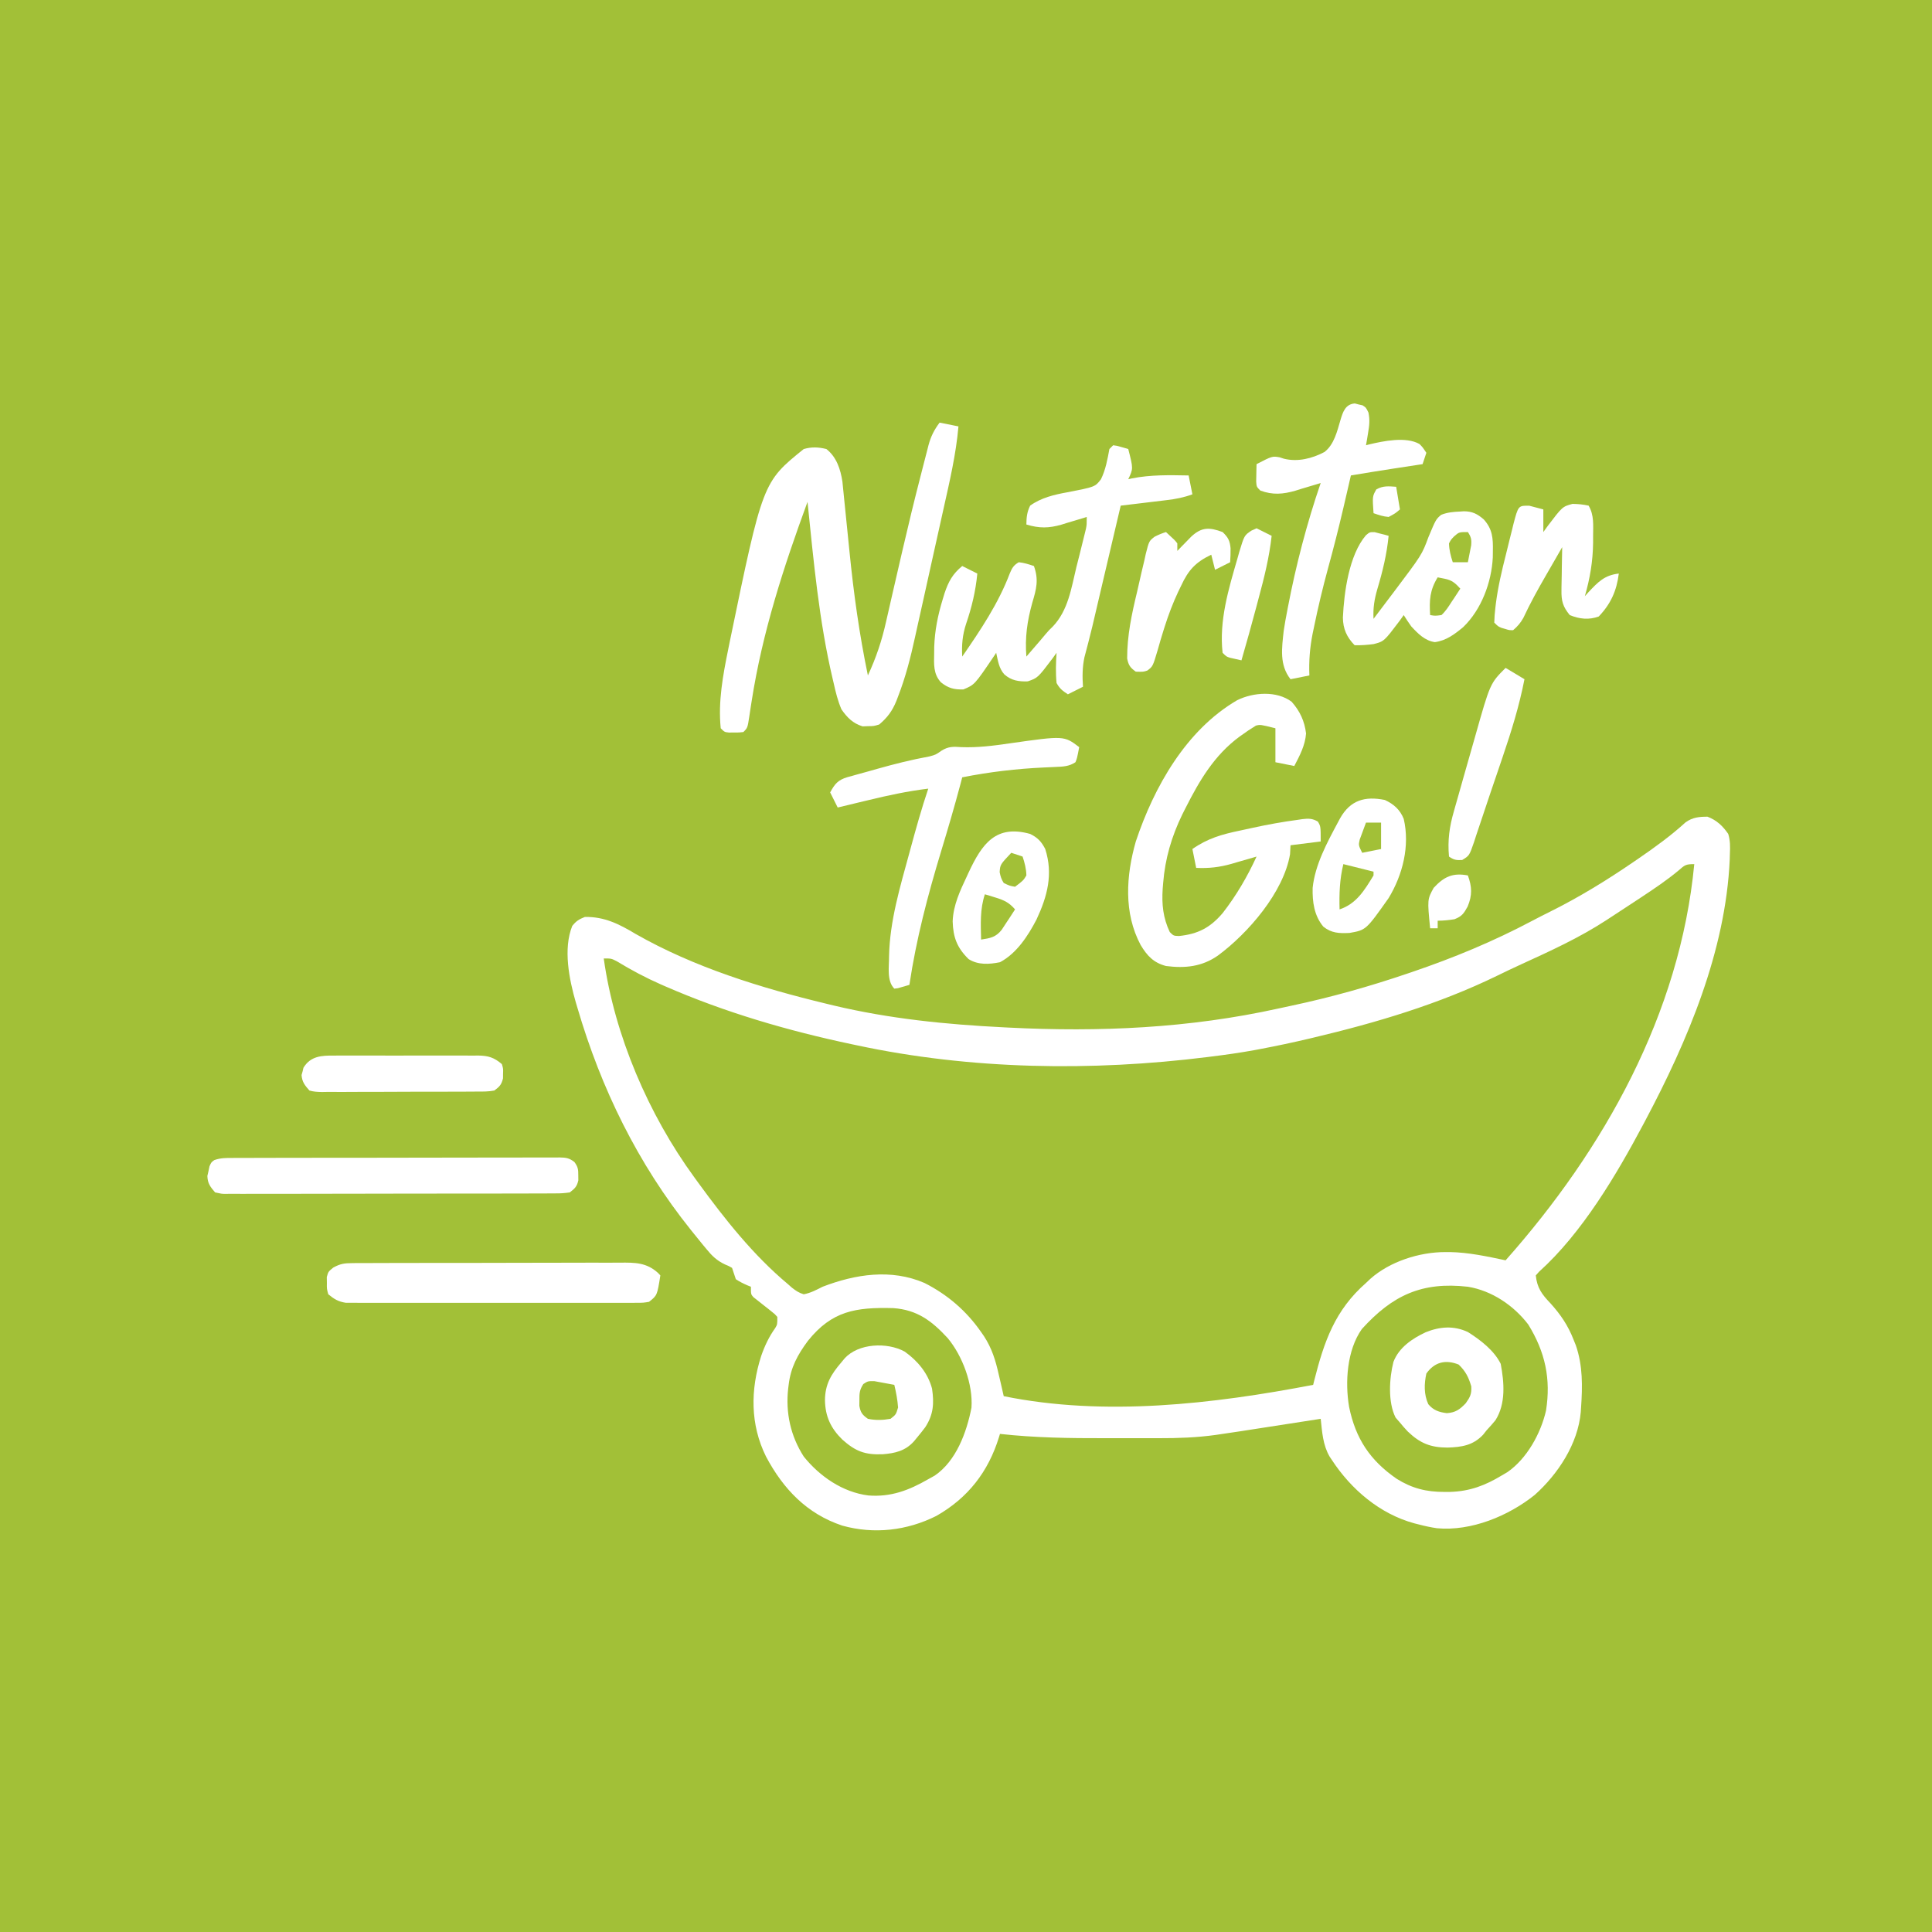
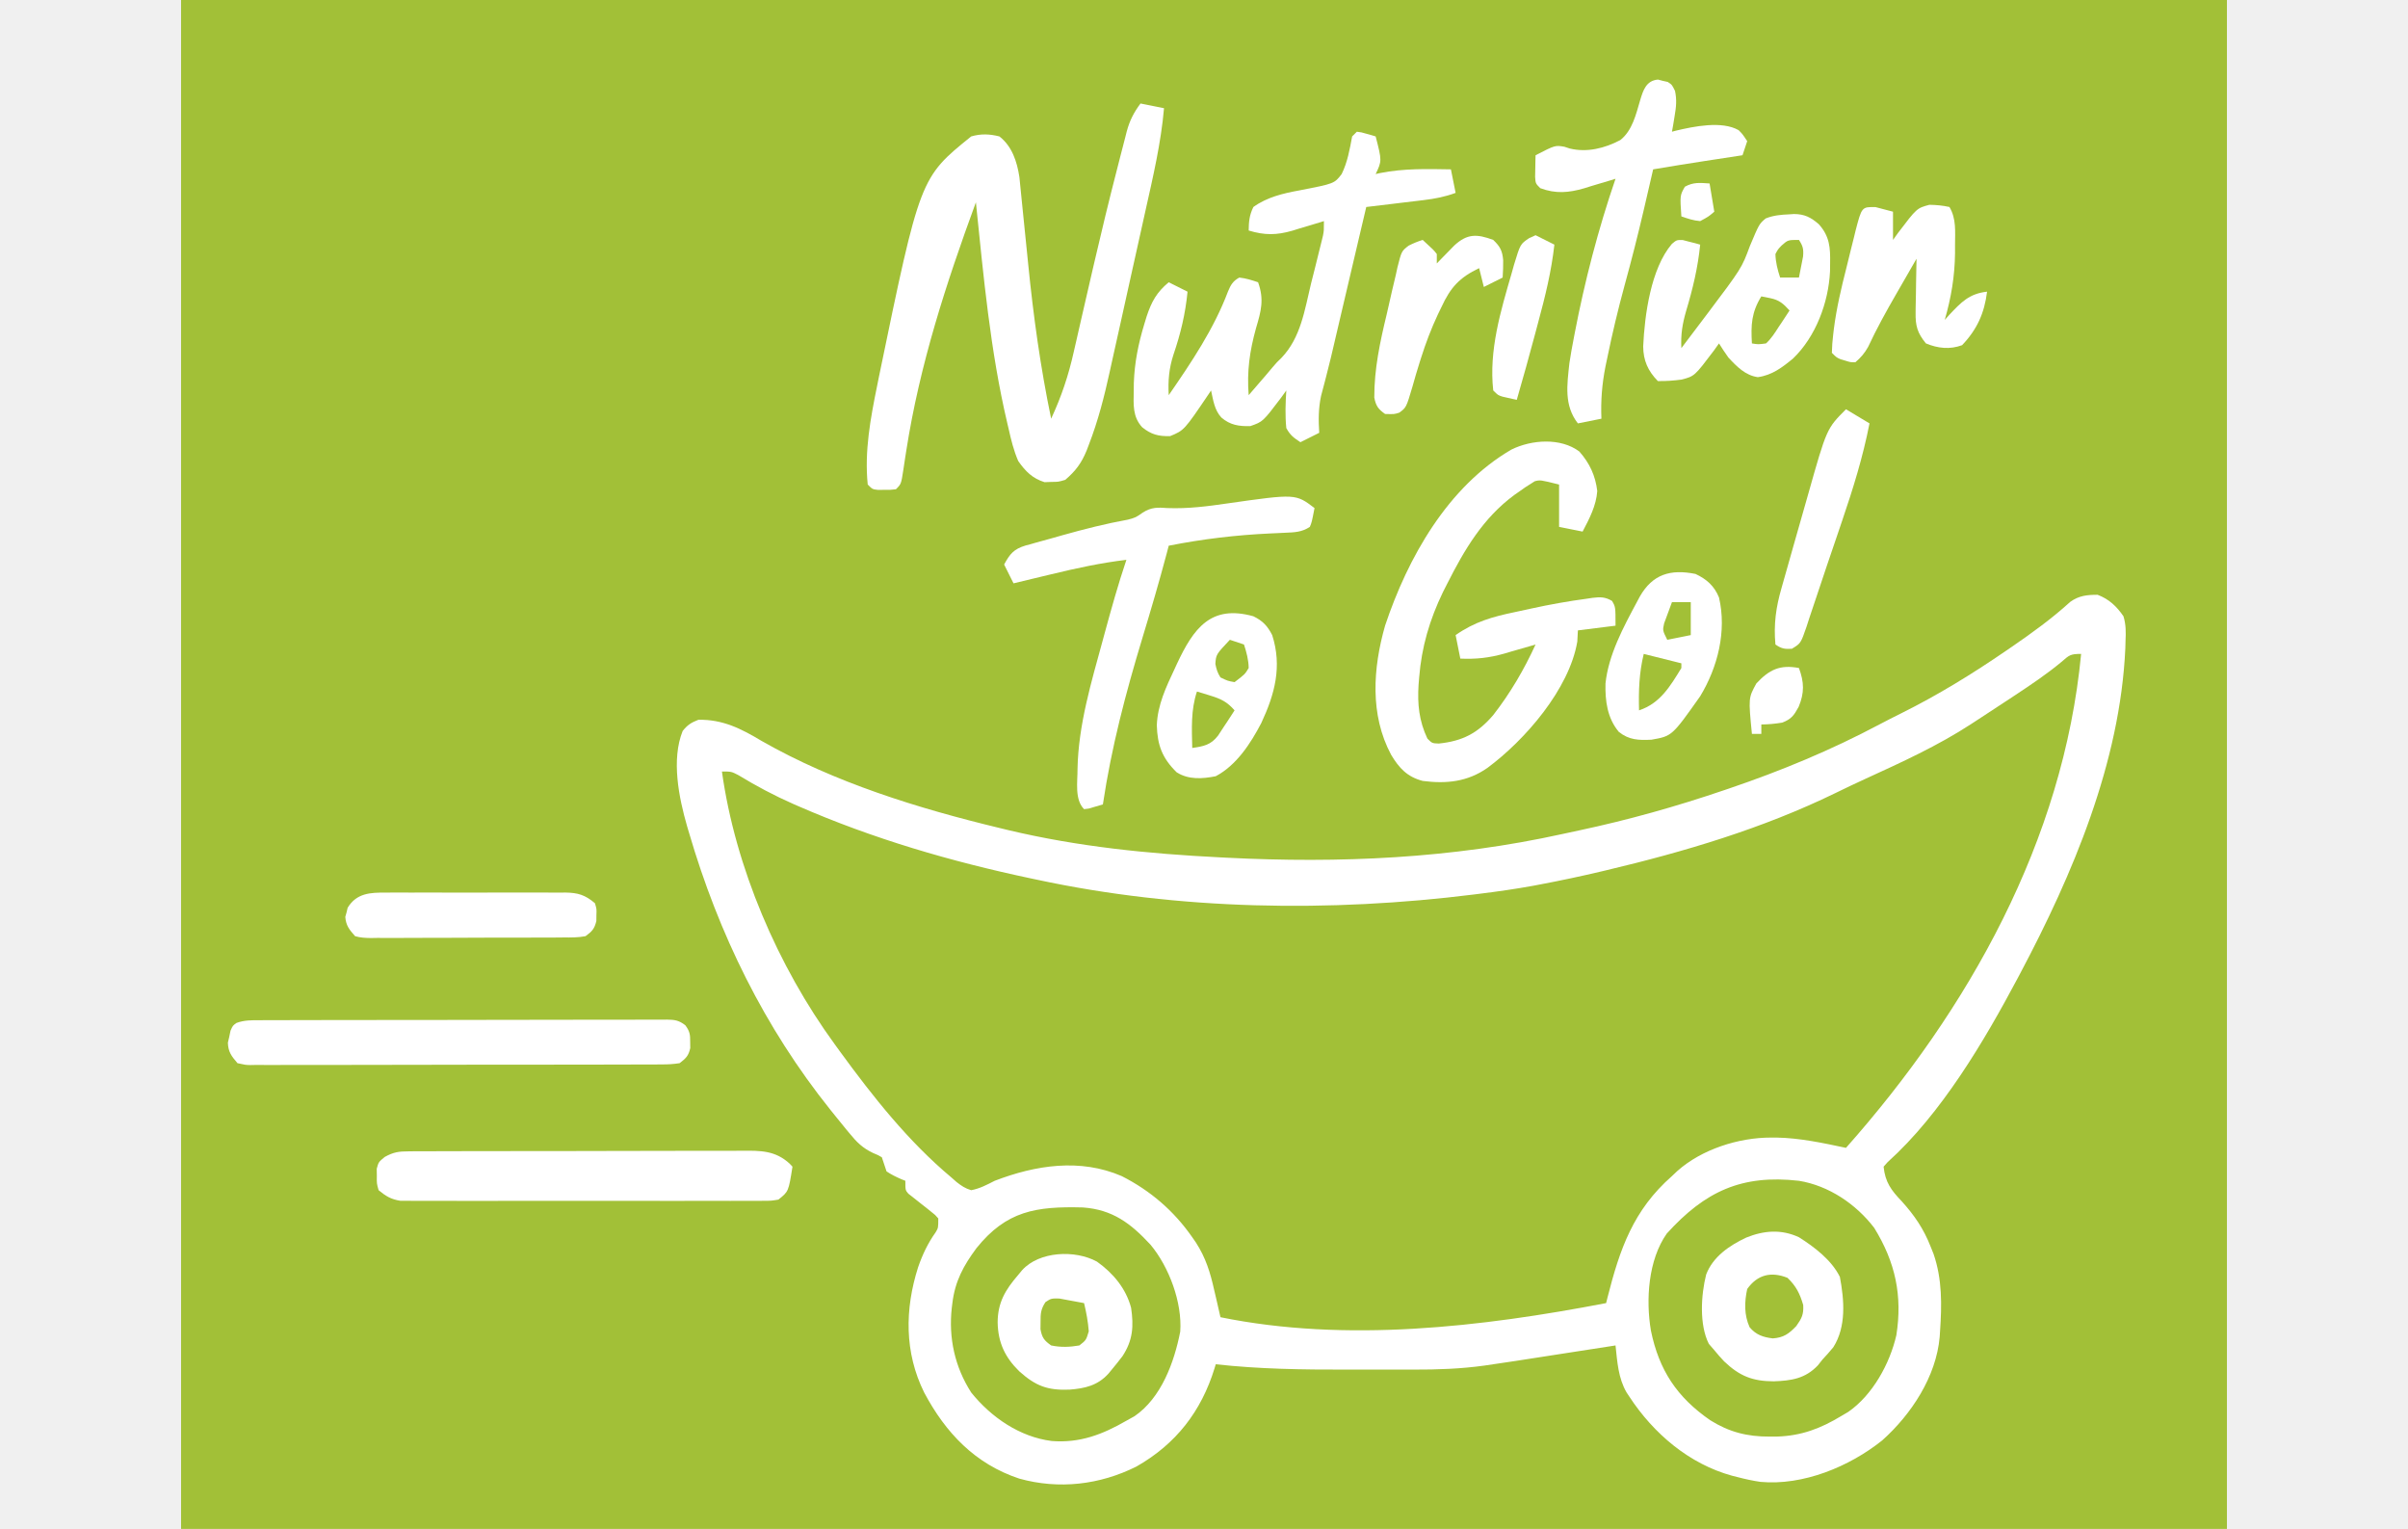
- <svg xmlns="http://www.w3.org/2000/svg" version="1.1" width="512" height="512">
-   <rect width="100%" height="100%" fill="#a2c037" />
+ <svg xmlns="http://www.w3.org/2000/svg" version="1.1" viewBox="45 90 435 325" width="512" height="325">
+   <rect x="45" y="90" width="435" height="325" fill="#a2c037" />
  <path d="M0 0 C0.339 0.089 0.678 0.178 1.027 0.27 C1.369 0.346 1.71 0.422 2.062 0.5 C2.965 1.082 2.965 1.082 3.613 2.402 C4.023 4.359 3.861 5.804 3.527 7.769 C3.425 8.392 3.324 9.015 3.219 9.656 C3.135 10.127 3.051 10.597 2.965 11.082 C3.099 11.046 3.099 11.046 3.777 10.863 C7.598 9.959 13.559 8.712 17.145 10.754 C17.965 11.582 17.965 11.582 18.965 13.082 C18.635 14.072 18.305 15.062 17.965 16.082 C17.602 16.137 17.24 16.193 16.867 16.25 C15.191 16.506 13.515 16.763 11.84 17.02 C11.27 17.107 10.7 17.194 10.113 17.283 C6.392 17.854 2.677 18.453 -1.035 19.082 C-1.135 19.518 -1.236 19.955 -1.339 20.404 C-1.818 22.485 -2.301 24.565 -2.785 26.645 C-2.874 27.028 -2.964 27.411 -3.056 27.806 C-4.301 33.138 -5.645 38.428 -7.098 43.707 C-8.492 48.824 -9.721 53.951 -10.785 59.145 C-10.849 59.448 -10.849 59.448 -11.172 60.985 C-11.912 64.729 -12.192 68.267 -12.035 72.082 C-12.86 72.247 -12.86 72.247 -17.035 73.082 C-20.019 69.257 -19.337 64.892 -18.843 60.288 C-18.579 58.499 -18.258 56.731 -17.91 54.957 C-17.849 54.633 -17.787 54.308 -17.723 53.974 C-15.605 42.918 -12.699 31.729 -9.035 21.082 C-9.189 21.13 -9.189 21.13 -9.966 21.373 C-11.381 21.809 -12.802 22.227 -14.223 22.645 C-14.705 22.796 -15.188 22.948 -15.685 23.104 C-19.012 24.064 -21.735 24.309 -25.035 23.082 C-26.035 22.082 -26.035 22.082 -26.133 20.672 C-26.121 20.127 -26.11 19.581 -26.098 19.02 C-26.089 18.472 -26.08 17.924 -26.07 17.359 C-26.059 16.938 -26.047 16.516 -26.035 16.082 C-21.87 13.938 -21.87 13.938 -19.906 14.277 C-19.536 14.399 -19.166 14.52 -18.785 14.645 C-15.12 15.552 -11.309 14.6 -8.019 12.857 C-5.446 10.829 -4.684 7.379 -3.789 4.359 C-3.154 2.242 -2.494 0.198 0 0 Z " fill="#ffffff" transform="translate(359.0352,106.918)" />
  <path d="M0 0 C0.973 0.121 0.973 0.121 2.062 0.438 C2.244 0.488 2.244 0.488 3.16 0.746 C3.437 0.83 3.715 0.914 4 1 C5.333 6.187 5.333 6.187 4 9 C4.317 8.928 4.634 8.856 4.961 8.781 C9.969 7.785 14.914 7.91 20 8 C20.165 8.825 20.165 8.825 21 13 C18.735 13.837 16.602 14.248 14.207 14.535 C13.856 14.578 13.505 14.621 13.144 14.665 C12.034 14.801 10.923 14.932 9.812 15.062 C9.055 15.154 8.298 15.246 7.541 15.338 C5.694 15.562 3.847 15.782 2 16 C1.9 16.426 1.8 16.852 1.696 17.291 C1.625 17.593 1.625 17.593 1.266 19.121 C1.188 19.452 1.11 19.784 1.029 20.125 C0.589 21.997 0.148 23.87 -0.292 25.742 C-1.136 29.326 -1.979 32.91 -2.819 36.495 C-3.17 37.992 -3.521 39.489 -3.873 40.986 C-4.038 41.691 -4.203 42.395 -4.368 43.1 C-4.601 44.099 -4.836 45.099 -5.07 46.098 C-5.22 46.736 -5.37 47.375 -5.525 48.034 C-5.853 49.41 -6.199 50.781 -6.557 52.15 C-6.649 52.506 -6.741 52.862 -6.836 53.229 C-7.093 54.216 -7.355 55.202 -7.616 56.187 C-8.171 58.808 -8.182 61.337 -8 64 C-8.66 64.33 -8.66 64.33 -12 66 C-13.483 65.011 -14.146 64.532 -15 63 C-15.271 60.31 -15.173 57.694 -15 55 C-15.364 55.505 -15.727 56.011 -16.102 56.531 C-19.975 61.641 -19.975 61.641 -22.629 62.57 C-25.04 62.655 -26.954 62.356 -28.812 60.75 C-30.288 59.14 -30.533 57.073 -31 55 C-31.181 55.273 -31.361 55.545 -31.547 55.826 C-36.717 63.468 -36.717 63.468 -39.695 64.703 C-42.154 64.777 -43.73 64.37 -45.645 62.82 C-47.695 60.598 -47.49 58.005 -47.438 55.125 C-47.432 54.559 -47.427 53.993 -47.421 53.411 C-47.269 49.048 -46.456 45.044 -45.188 40.875 C-45.022 40.331 -44.857 39.787 -44.687 39.227 C-43.633 36.087 -42.556 34.124 -40 32 C-38.68 32.66 -37.36 33.32 -36 34 C-36.45 38.681 -37.468 42.919 -38.984 47.359 C-39.945 50.305 -40.169 52.908 -40 56 C-35.176 49.008 -30.399 41.919 -27.387 33.934 C-26.804 32.528 -26.344 31.747 -25 31 C-23.561 31.155 -22.39 31.537 -21 32 C-19.684 35.66 -20.347 38.094 -21.438 41.75 C-22.795 46.651 -23.403 50.923 -23 56 C-22.082 54.938 -21.166 53.876 -20.25 52.812 C-19.997 52.52 -19.745 52.229 -19.484 51.928 C-18.943 51.298 -18.409 50.663 -17.88 50.023 C-17 49 -17 49 -16.019 48.057 C-11.916 43.769 -11.099 37.899 -9.75 32.312 C-9.48 31.244 -9.21 30.175 -8.938 29.107 C-8.448 27.16 -7.959 25.212 -7.487 23.259 C-7.393 22.87 -7.298 22.481 -7.201 22.08 C-7 21 -7 21 -7 19 C-7.307 19.096 -7.614 19.192 -7.93 19.291 C-9.346 19.727 -10.766 20.145 -12.188 20.562 C-12.67 20.714 -13.153 20.865 -13.65 21.021 C-17.072 22.009 -19.585 22.034 -23 21 C-22.977 19.119 -22.848 17.711 -22 16 C-19.108 13.911 -15.655 13.095 -12.195 12.469 C-4.797 11.033 -4.797 11.033 -3.231 9.004 C-1.982 6.448 -1.52 3.777 -1 1 C-0.67 0.67 -0.34 0.34 0 0 Z " fill="#ffffff" transform="translate(295,118)" />
  <path d="M0 0 C0.825 0.165 0.825 0.165 5 1 C4.357 8.4 2.659 15.594 1.045 22.83 C0.81 23.884 0.577 24.939 0.343 25.994 C-0.455 29.597 -1.256 33.199 -2.062 36.801 C-2.802 40.107 -3.532 43.415 -4.258 46.724 C-4.773 49.062 -5.296 51.398 -5.821 53.733 C-6.061 54.809 -6.298 55.884 -6.533 56.96 C-7.697 62.283 -9.015 67.452 -10.988 72.539 C-11.143 72.946 -11.298 73.353 -11.457 73.773 C-12.55 76.438 -13.8 78.127 -16 80 C-17.465 80.434 -17.465 80.434 -18.938 80.438 C-19.421 80.457 -19.904 80.476 -20.402 80.496 C-22.978 79.696 -24.465 78.189 -26 76 C-26.972 73.754 -27.532 71.444 -28.062 69.062 C-28.143 68.722 -28.224 68.38 -28.307 68.029 C-31.942 52.639 -33.381 36.704 -35 21 C-41.357 38.346 -46.932 55.452 -49.795 73.751 C-49.871 74.228 -49.946 74.705 -50.023 75.196 C-50.163 76.094 -50.299 76.992 -50.43 77.891 C-50.891 80.891 -50.891 80.891 -52 82 C-53.156 82.133 -53.156 82.133 -54.5 82.125 C-54.722 82.126 -54.722 82.126 -55.844 82.133 C-57 82 -57 82 -58 81 C-58.723 73.918 -57.406 66.915 -56 60 C-55.876 59.387 -55.753 58.773 -55.626 58.141 C-46.871 15.77 -46.871 15.77 -36 7 C-33.925 6.4 -32.092 6.473 -30 7 C-27.302 9.109 -26.248 12.367 -25.748 15.658 C-25.718 15.959 -25.718 15.959 -25.567 17.483 C-25.533 17.819 -25.498 18.154 -25.463 18.5 C-25.389 19.227 -25.316 19.953 -25.245 20.68 C-25.13 21.849 -25.011 23.017 -24.89 24.185 C-24.546 27.506 -24.21 30.827 -23.88 34.15 C-22.777 45.23 -21.268 56.094 -19 67 C-16.814 62.294 -15.292 57.768 -14.168 52.688 C-14.01 51.997 -13.851 51.307 -13.692 50.617 C-13.357 49.162 -13.025 47.707 -12.697 46.251 C-11.924 42.826 -11.128 39.406 -10.333 35.986 C-10.155 35.222 -9.978 34.458 -9.801 33.693 C-8.276 27.12 -6.694 20.564 -5.004 14.031 C-4.753 13.06 -4.505 12.088 -4.258 11.115 C-3.92 9.785 -3.575 8.457 -3.227 7.129 C-3.179 6.939 -3.179 6.939 -2.937 5.978 C-2.309 3.64 -1.447 1.946 0 0 Z " fill="#ffffff" transform="translate(249,112)" />
  <path d="M0 0 C0.33 1.98 0.66 3.96 1 6 C-0.25 7.062 -0.25 7.062 -2 8 C-3.465 7.879 -4.593 7.485 -6 7 C-6.307 2.537 -6.307 2.537 -5.25 0.688 C-3.427 -0.315 -2.064 -0.138 0 0 Z " fill="#ffffff" transform="translate(370,129)" />
  <path d="M0 0 C1.237 0.326 2.474 0.651 3.711 0.977 C3.711 2.957 3.711 4.937 3.711 6.977 C4.074 6.471 4.438 5.966 4.812 5.445 C8.775 0.228 8.775 0.228 11.445 -0.488 C12.925 -0.464 14.268 -0.346 15.711 -0.023 C17.204 2.508 16.902 5.177 16.898 8.039 C16.899 8.328 16.899 8.328 16.9 9.792 C16.84 14.729 16.08 19.247 14.711 23.977 C15.025 23.627 15.34 23.278 15.664 22.918 C18.229 20.191 19.928 18.397 23.711 17.977 C23.149 22.532 21.581 26.017 18.398 29.352 C15.807 30.311 13.257 30.033 10.711 28.977 C8.889 26.752 8.467 25.252 8.516 22.402 C8.518 22.074 8.521 21.745 8.524 21.406 C8.535 20.367 8.56 19.328 8.586 18.289 C8.596 17.58 8.605 16.871 8.613 16.162 C8.635 14.433 8.67 12.705 8.711 10.977 C7.624 12.859 6.54 14.743 5.458 16.628 C5.091 17.267 4.723 17.905 4.355 18.543 C2.236 22.214 0.206 25.88 -1.585 29.728 C-2.339 31.066 -3.122 31.982 -4.289 32.977 C-5.324 32.988 -5.324 32.988 -6.352 32.664 C-6.693 32.565 -7.035 32.465 -7.387 32.363 C-8.289 31.977 -8.289 31.977 -9.289 30.977 C-9.261 29.639 -9.167 28.39 -9.004 27.066 C-8.957 26.668 -8.91 26.27 -8.861 25.86 C-8.292 21.453 -7.284 17.164 -6.187 12.863 C-5.846 11.518 -5.519 10.171 -5.193 8.822 C-4.977 7.958 -4.761 7.094 -4.543 6.231 C-4.447 5.832 -4.351 5.433 -4.252 5.022 C-2.93 -0.053 -2.93 -0.053 0 0 Z M1.711 7.977 C2.711 9.977 2.711 9.977 2.711 9.977 Z " fill="#ffffff" transform="translate(405.2891,134.0234)" />
  <path d="M0 0 C0.336 -0.022 0.672 -0.045 1.018 -0.068 C3.265 -0.047 4.578 0.624 6.277 2.09 C8.595 4.659 8.754 7.078 8.688 10.438 C8.684 10.72 8.684 10.72 8.669 12.148 C8.343 18.746 5.661 25.967 0.828 30.628 C-1.49 32.541 -3.631 34.187 -6.676 34.609 C-9.324 34.249 -11.182 32.334 -12.938 30.438 C-13.648 29.459 -14.293 28.462 -14.938 27.438 C-15.289 27.931 -15.641 28.425 -16.004 28.934 C-20.136 34.404 -20.136 34.404 -22.895 35.125 C-24.597 35.347 -26.222 35.473 -27.938 35.438 C-30.037 33.291 -31.033 31.077 -31.055 28.078 C-30.747 21.382 -29.43 11.532 -24.953 6.284 C-23.938 5.438 -23.938 5.438 -22.648 5.461 C-22.428 5.519 -22.428 5.519 -21.312 5.812 C-20.866 5.923 -20.421 6.034 -19.961 6.148 C-19.623 6.244 -19.285 6.339 -18.938 6.438 C-19.42 11.312 -20.516 15.846 -21.921 20.529 C-22.719 23.271 -23.091 25.58 -22.938 28.438 C-21.727 26.84 -20.518 25.241 -19.312 23.64 C-18.705 22.836 -18.097 22.033 -17.488 21.23 C-10.111 11.435 -10.111 11.435 -8.375 6.75 C-6.401 2.054 -6.401 2.054 -5.016 0.875 C-3.376 0.209 -1.748 0.076 0 0 Z M-1.625 6.625 C-2.406 7.438 -2.406 7.438 -2.938 8.438 C-2.896 10.2 -2.485 11.768 -1.938 13.438 C-0.618 13.438 0.703 13.438 2.062 13.438 C2.258 12.481 2.444 11.522 2.625 10.562 C2.729 10.029 2.834 9.495 2.941 8.945 C3.068 7.369 2.915 6.738 2.062 5.438 C-0.28 5.438 -0.28 5.438 -1.625 6.625 Z M-5.938 17.438 C-8.027 20.834 -8.174 23.494 -7.938 27.438 C-6.606 27.656 -6.606 27.656 -4.938 27.438 C-3.824 26.418 -3.059 25.204 -2.25 23.938 C-2.025 23.604 -1.8 23.27 -1.568 22.926 C-1.016 22.102 -0.475 21.271 0.062 20.438 C-1.245 18.989 -2.138 18.197 -4.062 17.812 C-4.681 17.689 -5.3 17.565 -5.938 17.438 Z " fill="#ffffff" transform="translate(386.9375,135.5625)" />
  <path d="M0 0 C1.458 1.389 1.94 2.303 2.113 4.309 C2.124 5.547 2.088 6.765 2 8 C1.34 8.33 1.34 8.33 -2 10 C-2.33 8.68 -2.66 7.36 -3 6 C-7.167 7.989 -9.085 10.091 -11 14.25 C-11.249 14.762 -11.498 15.274 -11.755 15.802 C-13.177 18.836 -14.344 21.9 -15.352 25.09 C-15.46 25.431 -15.569 25.773 -15.68 26.124 C-16.209 27.805 -16.71 29.488 -17.176 31.186 C-18.493 35.626 -18.493 35.626 -19.968 36.713 C-21.023 37.051 -21.023 37.051 -23 37 C-24.477 35.937 -24.941 35.304 -25.292 33.507 C-25.308 27.427 -24.079 21.72 -22.656 15.825 C-22.247 14.111 -21.865 12.392 -21.484 10.672 C-21.226 9.575 -20.965 8.479 -20.703 7.383 C-20.593 6.871 -20.482 6.36 -20.368 5.833 C-19.498 2.388 -19.498 2.388 -18.002 1.224 C-17.012 0.723 -16.061 0.323 -15 0 C-12.656 2.148 -12.656 2.148 -12 3 C-12 3.66 -12 4.32 -12 5 C-11.662 4.651 -11.325 4.301 -10.977 3.941 C-10.53 3.486 -10.085 3.031 -9.625 2.562 C-9.184 2.11 -8.743 1.658 -8.289 1.191 C-5.53 -1.359 -3.471 -1.291 0 0 Z " fill="#ffffff" transform="translate(324,141)" />
  <path d="M0 0 C1.32 0.66 2.64 1.32 4 2 C3.371 7.663 2.049 13.013 0.562 18.5 C0.343 19.324 0.123 20.148 -0.096 20.973 C-1.347 25.663 -2.647 30.338 -4 35 C-4.639 34.856 -5.279 34.711 -5.938 34.562 C-6.297 34.481 -6.657 34.4 -7.027 34.316 C-8 34 -8 34 -9 33 C-9.955 24.491 -7.413 16.079 -5.062 8 C-4.905 7.436 -4.747 6.872 -4.585 6.29 C-3.245 1.884 -3.245 1.884 -1.371 0.625 C-0.919 0.419 -0.466 0.212 0 0 Z " fill="#ffffff" transform="translate(333,140)" />
  <path d="M0 0 C0.825 0.495 0.825 0.495 5 3 C3.617 10.098 1.52 16.849 -0.812 23.688 C-1.172 24.749 -1.532 25.811 -1.891 26.873 C-2.599 28.96 -3.31 31.046 -4.023 33.131 C-4.756 35.275 -5.474 37.424 -6.181 39.577 C-6.716 41.2 -7.265 42.819 -7.812 44.438 C-7.904 44.721 -7.904 44.721 -8.364 46.153 C-9.617 49.769 -9.617 49.769 -11.512 50.91 C-13.064 51.004 -13.736 50.875 -15 50 C-15.395 45.712 -14.894 42.105 -13.707 38.008 C-13.573 37.533 -13.44 37.059 -13.302 36.57 C-13.018 35.561 -12.731 34.552 -12.442 33.544 C-12.005 32.016 -11.574 30.486 -11.145 28.955 C-10.423 26.383 -9.688 23.814 -8.948 21.246 C-8.647 20.199 -8.348 19.151 -8.052 18.102 C-4.093 4.093 -4.093 4.093 0 0 Z " fill="#ffffff" transform="translate(399,177)" />
  <path d="M0 0 C2.192 2.479 3.423 5.116 3.816 8.402 C3.589 11.551 2.146 14.265 0.699 17.027 C-0.951 16.697 -2.601 16.367 -4.301 16.027 C-4.301 13.057 -4.301 10.087 -4.301 7.027 C-8.301 6.027 -8.301 6.027 -9.47 6.322 C-9.781 6.521 -10.093 6.72 -10.414 6.926 C-10.593 7.039 -10.593 7.039 -11.497 7.613 C-11.865 7.874 -12.234 8.134 -12.613 8.402 C-13.005 8.676 -13.397 8.949 -13.8 9.23 C-20.482 14.147 -24.43 20.869 -28.113 28.152 C-28.258 28.439 -28.258 28.439 -28.993 29.891 C-31.817 35.715 -33.539 41.57 -34.051 48.027 C-34.072 48.285 -34.072 48.285 -34.179 49.587 C-34.439 53.703 -34.09 57.24 -32.301 61.027 C-31.301 62.027 -31.301 62.027 -29.883 62.082 C-24.836 61.569 -21.598 59.887 -18.301 56.027 C-14.691 51.395 -11.741 46.361 -9.301 41.027 C-9.608 41.118 -9.915 41.209 -10.231 41.303 C-11.648 41.718 -13.068 42.123 -14.488 42.527 C-14.971 42.67 -15.454 42.813 -15.951 42.961 C-19.176 43.87 -21.951 44.174 -25.301 44.027 C-25.466 43.202 -25.466 43.202 -26.301 39.027 C-22.265 36.202 -18.469 35.13 -13.727 34.147 C-12.565 33.905 -11.405 33.649 -10.246 33.391 C-6.306 32.53 -2.346 31.817 1.652 31.285 C2.029 31.228 2.406 31.171 2.794 31.111 C4.473 30.912 5.476 30.896 6.952 31.761 C7.699 33.027 7.699 33.027 7.699 37.027 C5.059 37.357 2.419 37.687 -0.301 38.027 C-0.342 38.811 -0.383 39.595 -0.426 40.402 C-2.138 50.511 -11.544 61.349 -19.548 67.265 C-23.778 70.226 -28.267 70.675 -33.301 70.027 C-36.569 69.172 -38.301 67.331 -40.016 64.464 C-44.566 55.963 -43.878 46.053 -41.301 37.027 C-36.468 22.566 -27.992 7.501 -14.455 -0.401 C-10.158 -2.528 -3.972 -2.97 0 0 Z " fill="#ffffff" transform="translate(342.3008,185.9727)" />
  <path d="M0 0 C-0.586 3.027 -0.586 3.027 -1 4 C-2.699 5.128 -4.269 5.164 -6.273 5.246 C-6.601 5.262 -6.601 5.262 -8.258 5.342 C-8.604 5.357 -8.949 5.373 -9.306 5.389 C-16.649 5.724 -23.781 6.572 -31 8 C-31.147 8.562 -31.294 9.124 -31.445 9.703 C-33.042 15.716 -34.794 21.671 -36.601 27.623 C-40.152 39.331 -43.191 50.88 -45 63 C-45.644 63.195 -46.29 63.38 -46.938 63.562 C-47.117 63.615 -47.117 63.615 -48.027 63.879 C-48.188 63.899 -48.188 63.899 -49 64 C-51.053 61.947 -50.367 58.155 -50.392 55.404 C-50.203 46.039 -47.448 36.983 -45 28 C-44.948 27.81 -44.948 27.81 -44.687 26.846 C-43.242 21.529 -41.76 16.223 -40 11 C-45.421 11.651 -50.639 12.777 -55.938 14.062 C-56.724 14.251 -57.512 14.439 -58.299 14.627 C-60.2 15.081 -62.1 15.54 -64 16 C-64.66 14.68 -65.32 13.36 -66 12 C-64.772 9.753 -63.969 8.717 -61.411 7.949 C-61.245 7.905 -61.245 7.905 -60.402 7.684 C-60.052 7.582 -59.701 7.481 -59.34 7.376 C-58.209 7.052 -57.074 6.745 -55.938 6.438 C-55.161 6.218 -54.385 5.999 -53.609 5.778 C-48.999 4.481 -44.379 3.312 -39.664 2.457 C-38 2 -38 2 -36.508 0.949 C-34.659 -0.215 -33.342 -0.148 -31.25 0 C-26.899 0.164 -22.739 -0.372 -18.438 -1 C-4.019 -3.051 -4.019 -3.051 0 0 Z " fill="#ffffff" transform="translate(286,198)" />
  <path d="M0 0 C2.382 1.117 3.999 2.55 5 5 C6.673 12.145 4.743 19.832 1 26 C-4.991 34.476 -4.991 34.476 -9.367 35.238 C-12.078 35.372 -14.143 35.311 -16.312 33.562 C-18.748 30.624 -19.223 27.005 -19.134 23.3 C-18.505 17.189 -15.302 11.276 -12.438 5.938 C-12.24 5.567 -12.043 5.198 -11.839 4.816 C-9.12 0.053 -5.308 -1.069 0 0 Z M-5 6 C-5.363 6.955 -5.715 7.914 -6.062 8.875 C-6.26 9.409 -6.457 9.942 -6.66 10.492 C-7 12 -7 12 -6 14 C-4.35 13.67 -2.7 13.34 -1 13 C-1 10.69 -1 8.38 -1 6 C-2.32 6 -3.64 6 -5 6 Z M-11 17 C-11.983 21.054 -12.108 24.837 -12 29 C-7.505 27.502 -5.379 23.89 -3 20 C-3 19.67 -3 19.34 -3 19 C-5.64 18.34 -8.28 17.68 -11 17 Z " fill="#ffffff" transform="translate(367,212)" />
  <path d="M0 0 C2.423 0.92 4.03 2.44 5.492 4.566 C6.038 6.344 6.016 7.969 5.93 9.816 C5.916 10.333 5.902 10.85 5.888 11.382 C4.789 35.656 -5.274 59.41 -16.508 80.566 C-16.67 80.873 -16.833 81.18 -17 81.495 C-24.118 94.887 -33.245 110.337 -44.633 120.579 C-44.778 120.742 -44.778 120.742 -45.508 121.566 C-45.17 124.875 -43.878 126.601 -41.633 128.941 C-38.943 131.923 -36.98 134.793 -35.508 138.566 C-35.303 139.076 -35.098 139.585 -34.887 140.109 C-33.032 145.496 -33.122 150.939 -33.508 156.566 C-33.533 156.956 -33.558 157.345 -33.584 157.747 C-34.314 166.171 -39.605 174.21 -45.801 179.746 C-52.78 185.338 -62.643 189.402 -71.695 188.566 C-73.33 188.33 -74.91 187.982 -76.508 187.566 C-76.712 187.515 -76.712 187.515 -77.745 187.254 C-86.851 184.752 -94.438 178.289 -99.57 170.441 C-99.666 170.298 -99.666 170.298 -100.152 169.569 C-101.937 166.506 -102.133 163.034 -102.508 159.566 C-102.816 159.614 -103.124 159.662 -103.441 159.712 C-106.686 160.216 -109.931 160.719 -113.177 161.22 C-114.383 161.407 -115.59 161.594 -116.796 161.782 C-118.543 162.054 -120.291 162.324 -122.039 162.594 C-122.567 162.676 -123.094 162.758 -123.637 162.843 C-125.26 163.093 -126.883 163.332 -128.508 163.566 C-129.125 163.658 -129.743 163.75 -130.379 163.845 C-135.405 164.542 -140.328 164.714 -145.398 164.699 C-146.233 164.7 -147.067 164.701 -147.901 164.702 C-149.639 164.704 -151.377 164.702 -153.115 164.697 C-155.304 164.691 -157.494 164.694 -159.683 164.7 C-169.01 164.721 -178.226 164.597 -187.508 163.566 C-187.551 163.708 -187.551 163.708 -187.769 164.427 C-190.587 173.565 -195.955 180.521 -204.371 185.305 C-212.153 189.205 -220.878 190.221 -229.305 187.867 C-238.674 184.752 -244.951 178.151 -249.508 169.566 C-253.719 161.066 -253.643 151.857 -250.793 142.932 C-249.859 140.249 -248.722 137.824 -247.059 135.504 C-246.508 134.566 -246.508 134.566 -246.508 132.566 C-247.15 131.82 -247.15 131.82 -248.039 131.129 C-248.355 130.874 -248.671 130.618 -248.996 130.356 C-249.33 130.095 -249.664 129.835 -250.008 129.566 C-250.668 129.051 -251.325 128.53 -251.977 128.004 C-252.27 127.776 -252.563 127.548 -252.865 127.312 C-253.508 126.566 -253.508 126.566 -253.508 124.566 C-253.785 124.457 -254.062 124.347 -254.348 124.234 C-255.471 123.743 -256.491 123.254 -257.508 122.566 C-257.841 121.566 -258.175 120.566 -258.508 119.566 C-259.332 119.09 -259.332 119.09 -260.361 118.664 C-262.554 117.63 -263.844 116.369 -265.356 114.504 C-265.608 114.201 -265.861 113.898 -266.122 113.586 C-266.948 112.587 -267.761 111.579 -268.57 110.566 C-268.853 110.216 -269.136 109.865 -269.427 109.503 C-283.461 91.998 -293.22 72.053 -299.508 50.566 C-299.639 50.125 -299.771 49.684 -299.906 49.229 C-301.675 43.101 -303.304 35.029 -300.856 28.945 C-299.796 27.632 -299.073 27.188 -297.508 26.566 C-292.307 26.477 -288.413 28.464 -284.07 31.066 C-268.558 39.92 -250.812 45.395 -233.508 49.566 C-232.882 49.718 -232.257 49.87 -231.612 50.026 C-216.72 53.564 -201.815 55.052 -186.57 55.816 C-186.354 55.828 -186.354 55.828 -185.26 55.883 C-161.11 57.107 -137.386 56.062 -113.695 50.828 C-112.528 50.571 -111.36 50.321 -110.191 50.074 C-99.769 47.856 -89.594 44.999 -79.508 41.566 C-79.135 41.44 -78.762 41.314 -78.378 41.184 C-67.289 37.413 -56.746 33.052 -46.399 27.561 C-44.862 26.747 -43.313 25.963 -41.757 25.19 C-33.934 21.3 -26.653 16.818 -19.445 11.879 C-19.042 11.603 -18.638 11.327 -18.222 11.042 C-13.884 8.062 -9.706 5.039 -5.811 1.493 C-3.942 0.164 -2.252 0.006 0 0 Z M-7.684 14.262 C-10.862 16.906 -14.25 19.166 -17.695 21.441 C-18.027 21.661 -18.36 21.881 -18.702 22.107 C-20.68 23.414 -22.662 24.713 -24.648 26.007 C-25.401 26.497 -26.153 26.989 -26.904 27.482 C-34.023 32.116 -41.685 35.605 -49.393 39.13 C-51.539 40.113 -53.669 41.123 -55.789 42.164 C-71.255 49.695 -87.811 54.605 -104.508 58.566 C-104.84 58.645 -105.172 58.724 -105.514 58.805 C-109.826 59.824 -114.153 60.744 -118.508 61.566 C-119.003 61.66 -119.499 61.754 -120.009 61.851 C-123.827 62.55 -127.656 63.089 -131.508 63.566 C-131.864 63.611 -132.22 63.656 -132.587 63.703 C-163.195 67.526 -195.282 67.049 -225.508 60.566 C-225.9 60.484 -226.292 60.401 -226.696 60.316 C-243.741 56.717 -260.399 51.862 -276.383 44.879 C-276.7 44.74 -277.018 44.602 -277.345 44.459 C-281.414 42.669 -285.238 40.629 -289.032 38.325 C-290.508 37.566 -290.508 37.566 -292.508 37.566 C-289.674 57.909 -280.621 78.978 -268.508 95.566 C-268.142 96.07 -267.777 96.575 -267.4 97.094 C-260.386 106.703 -252.855 116.225 -243.695 123.879 C-243.346 124.188 -242.998 124.496 -242.638 124.814 C-241.588 125.637 -240.789 126.185 -239.508 126.566 C-237.676 126.222 -236.159 125.407 -234.508 124.566 C-225.816 121.226 -216.332 119.751 -207.508 123.566 C-201.405 126.66 -196.409 130.953 -192.508 136.566 C-192.381 136.749 -192.381 136.749 -191.738 137.672 C-189.627 140.923 -188.657 144.117 -187.82 147.879 C-187.756 148.154 -187.756 148.154 -187.428 149.545 C-187.113 150.884 -186.807 152.224 -186.508 153.566 C-159.804 159.008 -131.006 155.651 -104.508 150.566 C-104.413 150.184 -104.318 149.802 -104.22 149.408 C-101.601 139.076 -98.727 130.775 -90.508 123.566 C-90.13 123.208 -89.752 122.85 -89.363 122.481 C-84.189 117.877 -76.335 115.366 -69.445 115.379 C-69.257 115.379 -69.257 115.379 -68.305 115.377 C-63.294 115.466 -58.396 116.531 -53.508 117.566 C-27.417 88.156 -7.298 52.239 -3.508 12.566 C-5.807 12.566 -6.026 12.819 -7.684 14.262 Z M-91.609 135.781 C-95.557 141.383 -96.093 149.843 -94.984 156.402 C-93.264 164.82 -89.439 170.579 -82.387 175.453 C-78.337 177.988 -74.517 178.957 -69.758 178.941 C-69.236 178.94 -68.715 178.938 -68.177 178.936 C-62.983 178.774 -58.916 177.231 -54.508 174.566 C-54.017 174.278 -53.526 173.989 -53.02 173.691 C-47.838 170.098 -44.186 163.441 -42.797 157.394 C-41.473 149.021 -42.993 141.875 -47.508 134.566 C-51.382 129.501 -57.168 125.601 -63.508 124.566 C-75.678 123.187 -83.47 126.805 -91.609 135.781 Z M-238.383 138.879 C-241.137 142.588 -242.953 145.917 -243.508 150.566 C-243.55 150.901 -243.593 151.236 -243.636 151.581 C-244.341 157.974 -243 164.123 -239.508 169.566 C-235.265 174.848 -229.175 179.025 -222.387 179.879 C-216.411 180.347 -211.621 178.513 -206.508 175.566 C-206.224 175.409 -206.224 175.409 -204.785 174.609 C-199.108 170.733 -196.339 163.178 -195.059 156.617 C-194.623 150.418 -197.437 142.876 -201.379 138.152 C-205.585 133.617 -209.434 130.681 -215.777 130.231 C-225.732 129.972 -232.006 130.952 -238.383 138.879 Z " fill="#ffffff" transform="translate(452.5078,216.4336)" />
  <path d="M0 0 C1.994 0.979 2.983 2.027 4 4 C6.13 10.653 4.576 16.509 1.68 22.695 C-0.576 27.024 -3.592 31.672 -8 34 C-10.852 34.569 -13.785 34.769 -16.309 33.172 C-19.372 30.165 -20.413 27.414 -20.532 23.167 C-20.366 18.818 -18.567 15.061 -16.75 11.188 C-16.6 10.862 -16.45 10.536 -16.295 10.2 C-12.709 2.518 -9.039 -2.522 0 0 Z M-5 5 C-7.936 8.118 -7.936 8.118 -8.082 10.121 C-7.864 11.244 -7.621 12.038 -7 13 C-5.438 13.75 -5.438 13.75 -4 14 C-1.798 12.326 -1.798 12.326 -1 11 C-1.032 9.236 -1.452 7.67 -2 6 C-2.99 5.67 -3.98 5.34 -5 5 Z M-12 16 C-13.318 19.953 -13.09 23.884 -13 28 C-10.563 27.63 -9.053 27.368 -7.516 25.371 C-7.082 24.734 -6.66 24.089 -6.25 23.438 C-6.14 23.273 -6.14 23.273 -5.582 22.439 C-5.044 21.633 -4.521 20.817 -4 20 C-5.546 18.214 -6.879 17.559 -9.125 16.875 C-9.664 16.707 -10.203 16.54 -10.758 16.367 C-11.168 16.246 -11.578 16.125 -12 16 Z " fill="#ffffff" transform="translate(273,221)" />
  <path d="M0 0 C1.111 3.026 1.187 5.243 -0.062 8.25 C-1.065 10.076 -1.583 10.837 -3.539 11.602 C-5.045 11.851 -6.475 11.99 -8 12 C-8 12.66 -8 13.32 -8 14 C-8.66 14 -9.32 14 -10 14 C-10.748 6.366 -10.748 6.366 -9.062 3.289 C-6.324 0.328 -3.998 -0.765 0 0 Z " fill="#ffffff" transform="translate(389,232)" />
  <path d="M0 0 C0.222 -0.002 0.222 -0.002 1.346 -0.011 C2.809 -0.019 4.271 -0.014 5.734 -0.007 C6.754 -0.008 7.774 -0.01 8.794 -0.013 C10.929 -0.016 13.064 -0.011 15.199 -0.002 C17.933 0.009 20.667 0.003 23.401 -0.009 C25.506 -0.016 27.611 -0.014 29.716 -0.009 C30.724 -0.007 31.732 -0.009 32.74 -0.014 C34.15 -0.019 35.559 -0.011 36.969 0 C37.383 -0.004 37.798 -0.008 38.225 -0.012 C40.86 0.026 42.408 0.485 44.484 2.259 C44.848 3.478 44.848 3.478 44.797 4.759 C44.793 5.182 44.789 5.604 44.785 6.04 C44.37 7.72 43.885 8.225 42.484 9.259 C40.923 9.565 39.378 9.542 37.791 9.533 C37.316 9.539 36.841 9.544 36.352 9.549 C34.781 9.563 33.211 9.562 31.641 9.56 C30.55 9.563 29.459 9.568 28.368 9.573 C26.081 9.58 23.795 9.58 21.508 9.575 C18.576 9.569 15.644 9.586 12.711 9.609 C10.459 9.623 8.206 9.624 5.953 9.621 C4.872 9.622 3.791 9.627 2.709 9.637 C1.198 9.649 -0.311 9.643 -1.822 9.631 C-2.046 9.635 -2.046 9.635 -3.179 9.654 C-4.367 9.634 -5.375 9.589 -6.516 9.259 C-7.732 7.885 -8.46 7.009 -8.598 5.161 C-8.509 4.843 -8.42 4.524 -8.328 4.196 C-8.252 3.875 -8.176 3.554 -8.098 3.224 C-6.215 0.102 -3.259 -0.032 0 0 Z " fill="#ffffff" transform="translate(88.51562,279.7412)" />
  <path d="M0 0 C0.19 -0.001 0.19 -0.001 1.152 -0.007 C2.426 -0.013 3.7 -0.012 4.975 -0.012 C5.888 -0.015 6.801 -0.018 7.715 -0.022 C10.196 -0.031 12.677 -0.033 15.159 -0.034 C17.229 -0.035 19.299 -0.038 21.369 -0.042 C26.252 -0.05 31.134 -0.052 36.017 -0.052 C41.058 -0.051 46.099 -0.061 51.139 -0.077 C55.465 -0.09 59.79 -0.096 64.115 -0.095 C66.7 -0.095 69.284 -0.098 71.869 -0.108 C74.298 -0.118 76.728 -0.118 79.157 -0.111 C80.05 -0.11 80.942 -0.112 81.835 -0.118 C83.052 -0.126 84.268 -0.121 85.485 -0.114 C85.662 -0.116 85.662 -0.116 86.559 -0.129 C88.248 -0.105 89.107 0.029 90.461 1.073 C91.405 2.355 91.512 3.054 91.492 4.634 C91.495 4.845 91.495 4.845 91.508 5.915 C91.145 7.58 90.59 8.095 89.242 9.134 C87.909 9.332 86.78 9.409 85.447 9.394 C85.062 9.398 84.678 9.402 84.283 9.406 C82.994 9.416 81.706 9.412 80.418 9.408 C79.495 9.413 78.572 9.418 77.649 9.424 C75.14 9.437 72.632 9.438 70.124 9.435 C68.031 9.434 65.939 9.439 63.846 9.444 C58.911 9.455 53.976 9.455 49.04 9.449 C43.945 9.443 38.85 9.456 33.754 9.477 C29.382 9.495 25.01 9.501 20.638 9.497 C18.026 9.495 15.414 9.498 12.801 9.512 C10.345 9.525 7.89 9.523 5.434 9.51 C4.532 9.507 3.629 9.51 2.727 9.518 C1.497 9.529 0.268 9.521 -0.962 9.508 C-1.141 9.512 -1.141 9.512 -2.049 9.53 C-3.049 9.508 -3.049 9.508 -4.758 9.134 C-6.036 7.643 -6.736 6.761 -6.805 4.782 C-6.707 4.362 -6.609 3.942 -6.508 3.509 C-6.42 3.083 -6.332 2.658 -6.242 2.22 C-5.758 1.134 -5.758 1.134 -4.962 0.574 C-3.311 -0.03 -1.735 -0.008 0 0 Z " fill="#ffffff" transform="translate(61.75769,306.8663)" />
  <path d="M0 0 C0.331 -0.004 0.661 -0.008 1.002 -0.012 C2.102 -0.022 3.203 -0.018 4.304 -0.014 C5.096 -0.018 5.888 -0.024 6.68 -0.029 C8.826 -0.043 10.973 -0.043 13.12 -0.041 C14.914 -0.04 16.708 -0.045 18.502 -0.05 C22.736 -0.061 26.971 -0.061 31.205 -0.055 C35.568 -0.049 39.931 -0.061 44.294 -0.083 C48.044 -0.1 51.795 -0.106 55.545 -0.103 C57.783 -0.101 60.021 -0.104 62.259 -0.118 C64.365 -0.13 66.469 -0.128 68.575 -0.115 C69.346 -0.113 70.117 -0.116 70.887 -0.124 C74.829 -0.163 77.942 -0.175 80.992 2.618 C81.091 2.724 81.091 2.724 81.591 3.261 C80.756 8.548 80.756 8.548 78.591 10.261 C77.073 10.512 77.073 10.512 75.258 10.515 C74.923 10.518 74.589 10.521 74.244 10.524 C73.124 10.532 72.004 10.526 70.884 10.52 C70.081 10.522 69.278 10.526 68.474 10.53 C66.293 10.539 64.111 10.536 61.929 10.529 C59.645 10.524 57.362 10.529 55.078 10.532 C51.243 10.536 47.407 10.531 43.571 10.521 C39.138 10.511 34.705 10.514 30.272 10.525 C26.465 10.534 22.659 10.535 18.853 10.53 C16.579 10.527 14.306 10.527 12.033 10.533 C9.895 10.539 7.757 10.535 5.619 10.524 C4.835 10.521 4.051 10.522 3.267 10.526 C2.195 10.531 1.123 10.525 0.051 10.515 C-0.548 10.514 -1.147 10.513 -1.765 10.512 C-3.762 10.207 -4.856 9.535 -6.409 8.261 C-6.807 6.823 -6.807 6.823 -6.784 5.261 C-6.792 4.745 -6.799 4.229 -6.807 3.698 C-6.409 2.261 -6.409 2.261 -5.097 1.187 C-3.209 0.151 -2.136 0.007 0 0 Z " fill="#ffffff" transform="translate(93.40892,334.7393)" />
  <path d="M0 0 C3.31 2.093 6.945 4.86 8.703 8.426 C9.636 13.374 10.094 18.989 7.312 23.375 C6.571 24.275 5.8 25.152 5 26 C4.673 26.413 4.345 26.825 4.008 27.25 C1.327 30.068 -1.641 30.492 -5.375 30.625 C-9.906 30.609 -12.63 29.494 -15.894 26.399 C-16.639 25.628 -17.322 24.831 -18 24 C-18.383 23.559 -18.766 23.118 -19.16 22.664 C-21.218 18.587 -20.83 12.287 -19.727 7.92 C-18.265 4.098 -14.775 1.755 -11.205 0.069 C-7.447 -1.444 -3.745 -1.747 0 0 Z M-11 11 C-11.598 13.752 -11.673 16.515 -10.492 19.121 C-9.141 20.744 -7.63 21.251 -5.562 21.5 C-3.267 21.346 -2.137 20.524 -0.562 18.875 C0.595 17.237 1.024 16.418 0.906 14.402 C0.19 11.973 -0.599 10.383 -2.438 8.625 C-5.87 7.252 -8.803 7.908 -11 11 Z " fill="#ffffff" transform="translate(389,353)" />
  <path d="M0 0 C3.436 2.449 6.164 5.706 7.25 9.812 C7.828 13.727 7.631 16.705 5.438 20.062 C4.73 20.996 4.003 21.915 3.25 22.812 C2.977 23.144 2.703 23.475 2.422 23.816 C0.128 26.343 -2.579 26.951 -5.859 27.206 C-10.547 27.387 -13.055 26.416 -16.542 23.299 C-19.566 20.331 -21.039 17.208 -21.125 12.938 C-21.114 8.703 -19.508 6.01 -16.75 2.812 C-16.477 2.482 -16.203 2.152 -15.922 1.812 C-12.279 -2.217 -4.655 -2.559 0 0 Z M-10.961 8.602 C-11.942 10.107 -12.018 11.025 -12 12.812 C-12.005 13.328 -12.01 13.844 -12.016 14.375 C-11.683 16.177 -11.237 16.756 -9.75 17.812 C-7.709 18.24 -5.801 18.172 -3.75 17.812 C-2.312 16.688 -2.312 16.688 -1.75 14.812 C-1.901 12.764 -2.272 10.808 -2.75 8.812 C-3.872 8.59 -4.998 8.385 -6.125 8.188 C-6.752 8.072 -7.378 7.955 -8.023 7.836 C-9.75 7.812 -9.75 7.812 -10.961 8.602 Z " fill="#ffffff" transform="translate(239.75,358.1875)" />
</svg>
